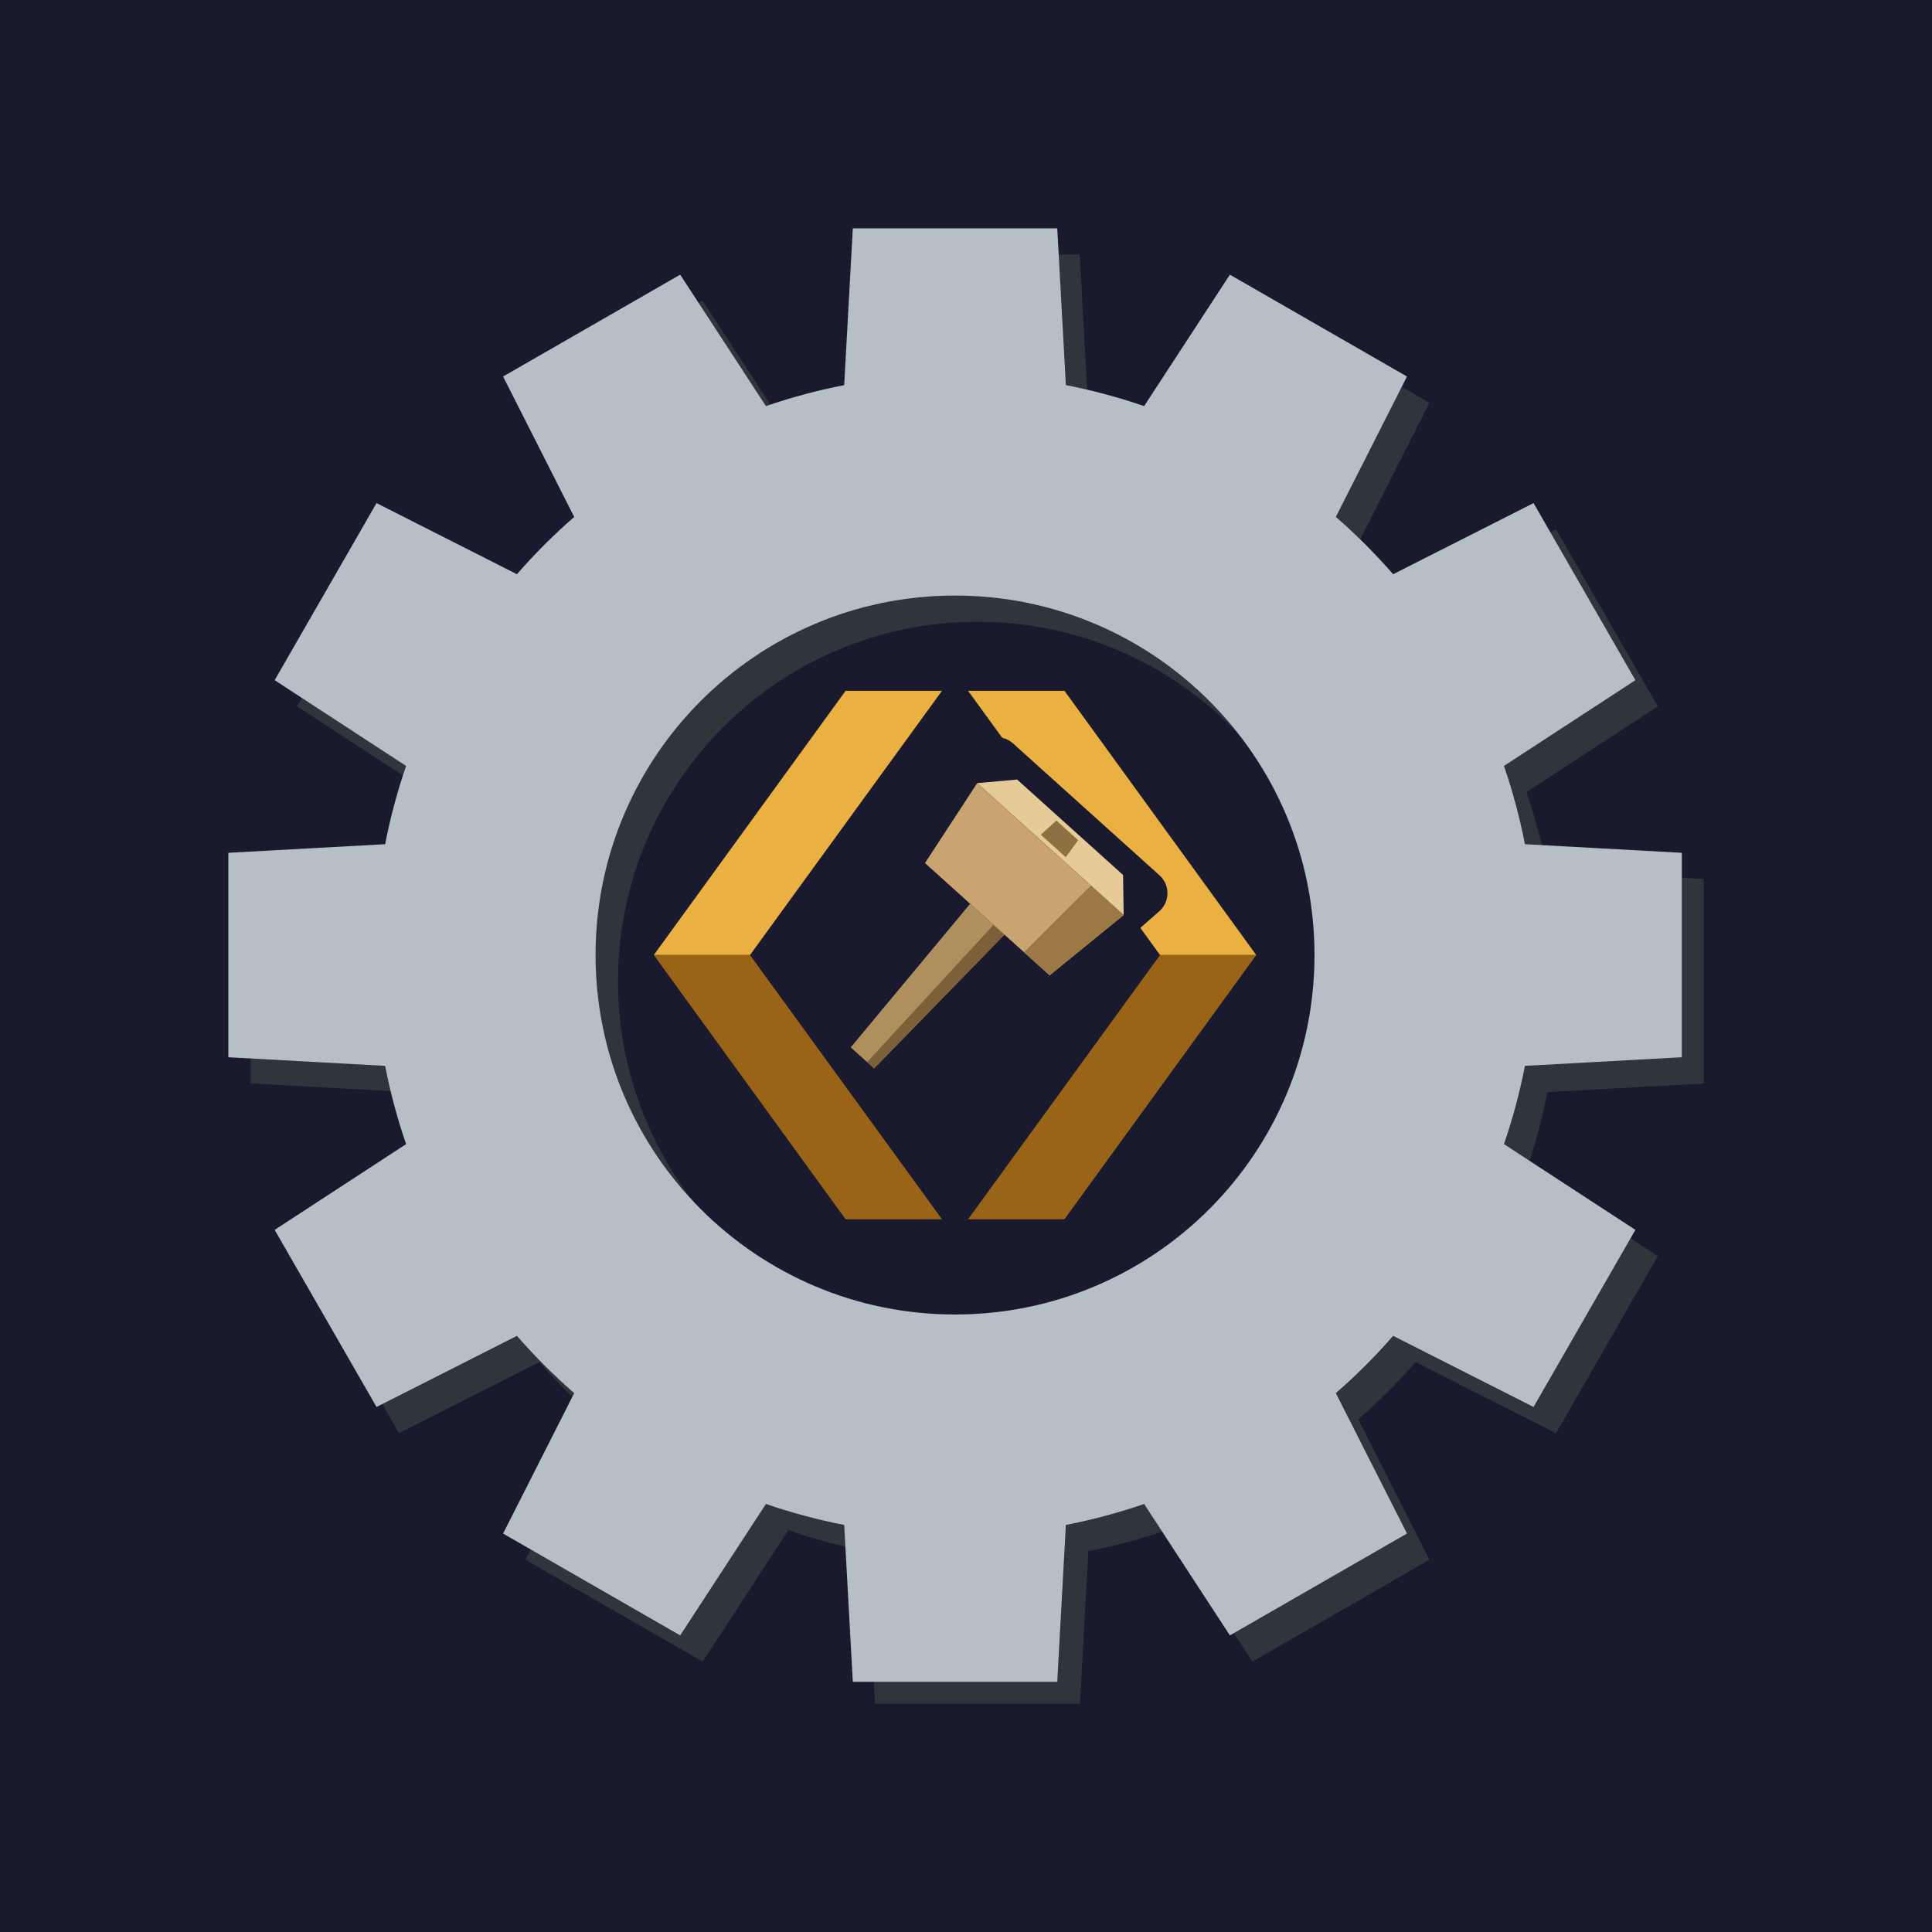
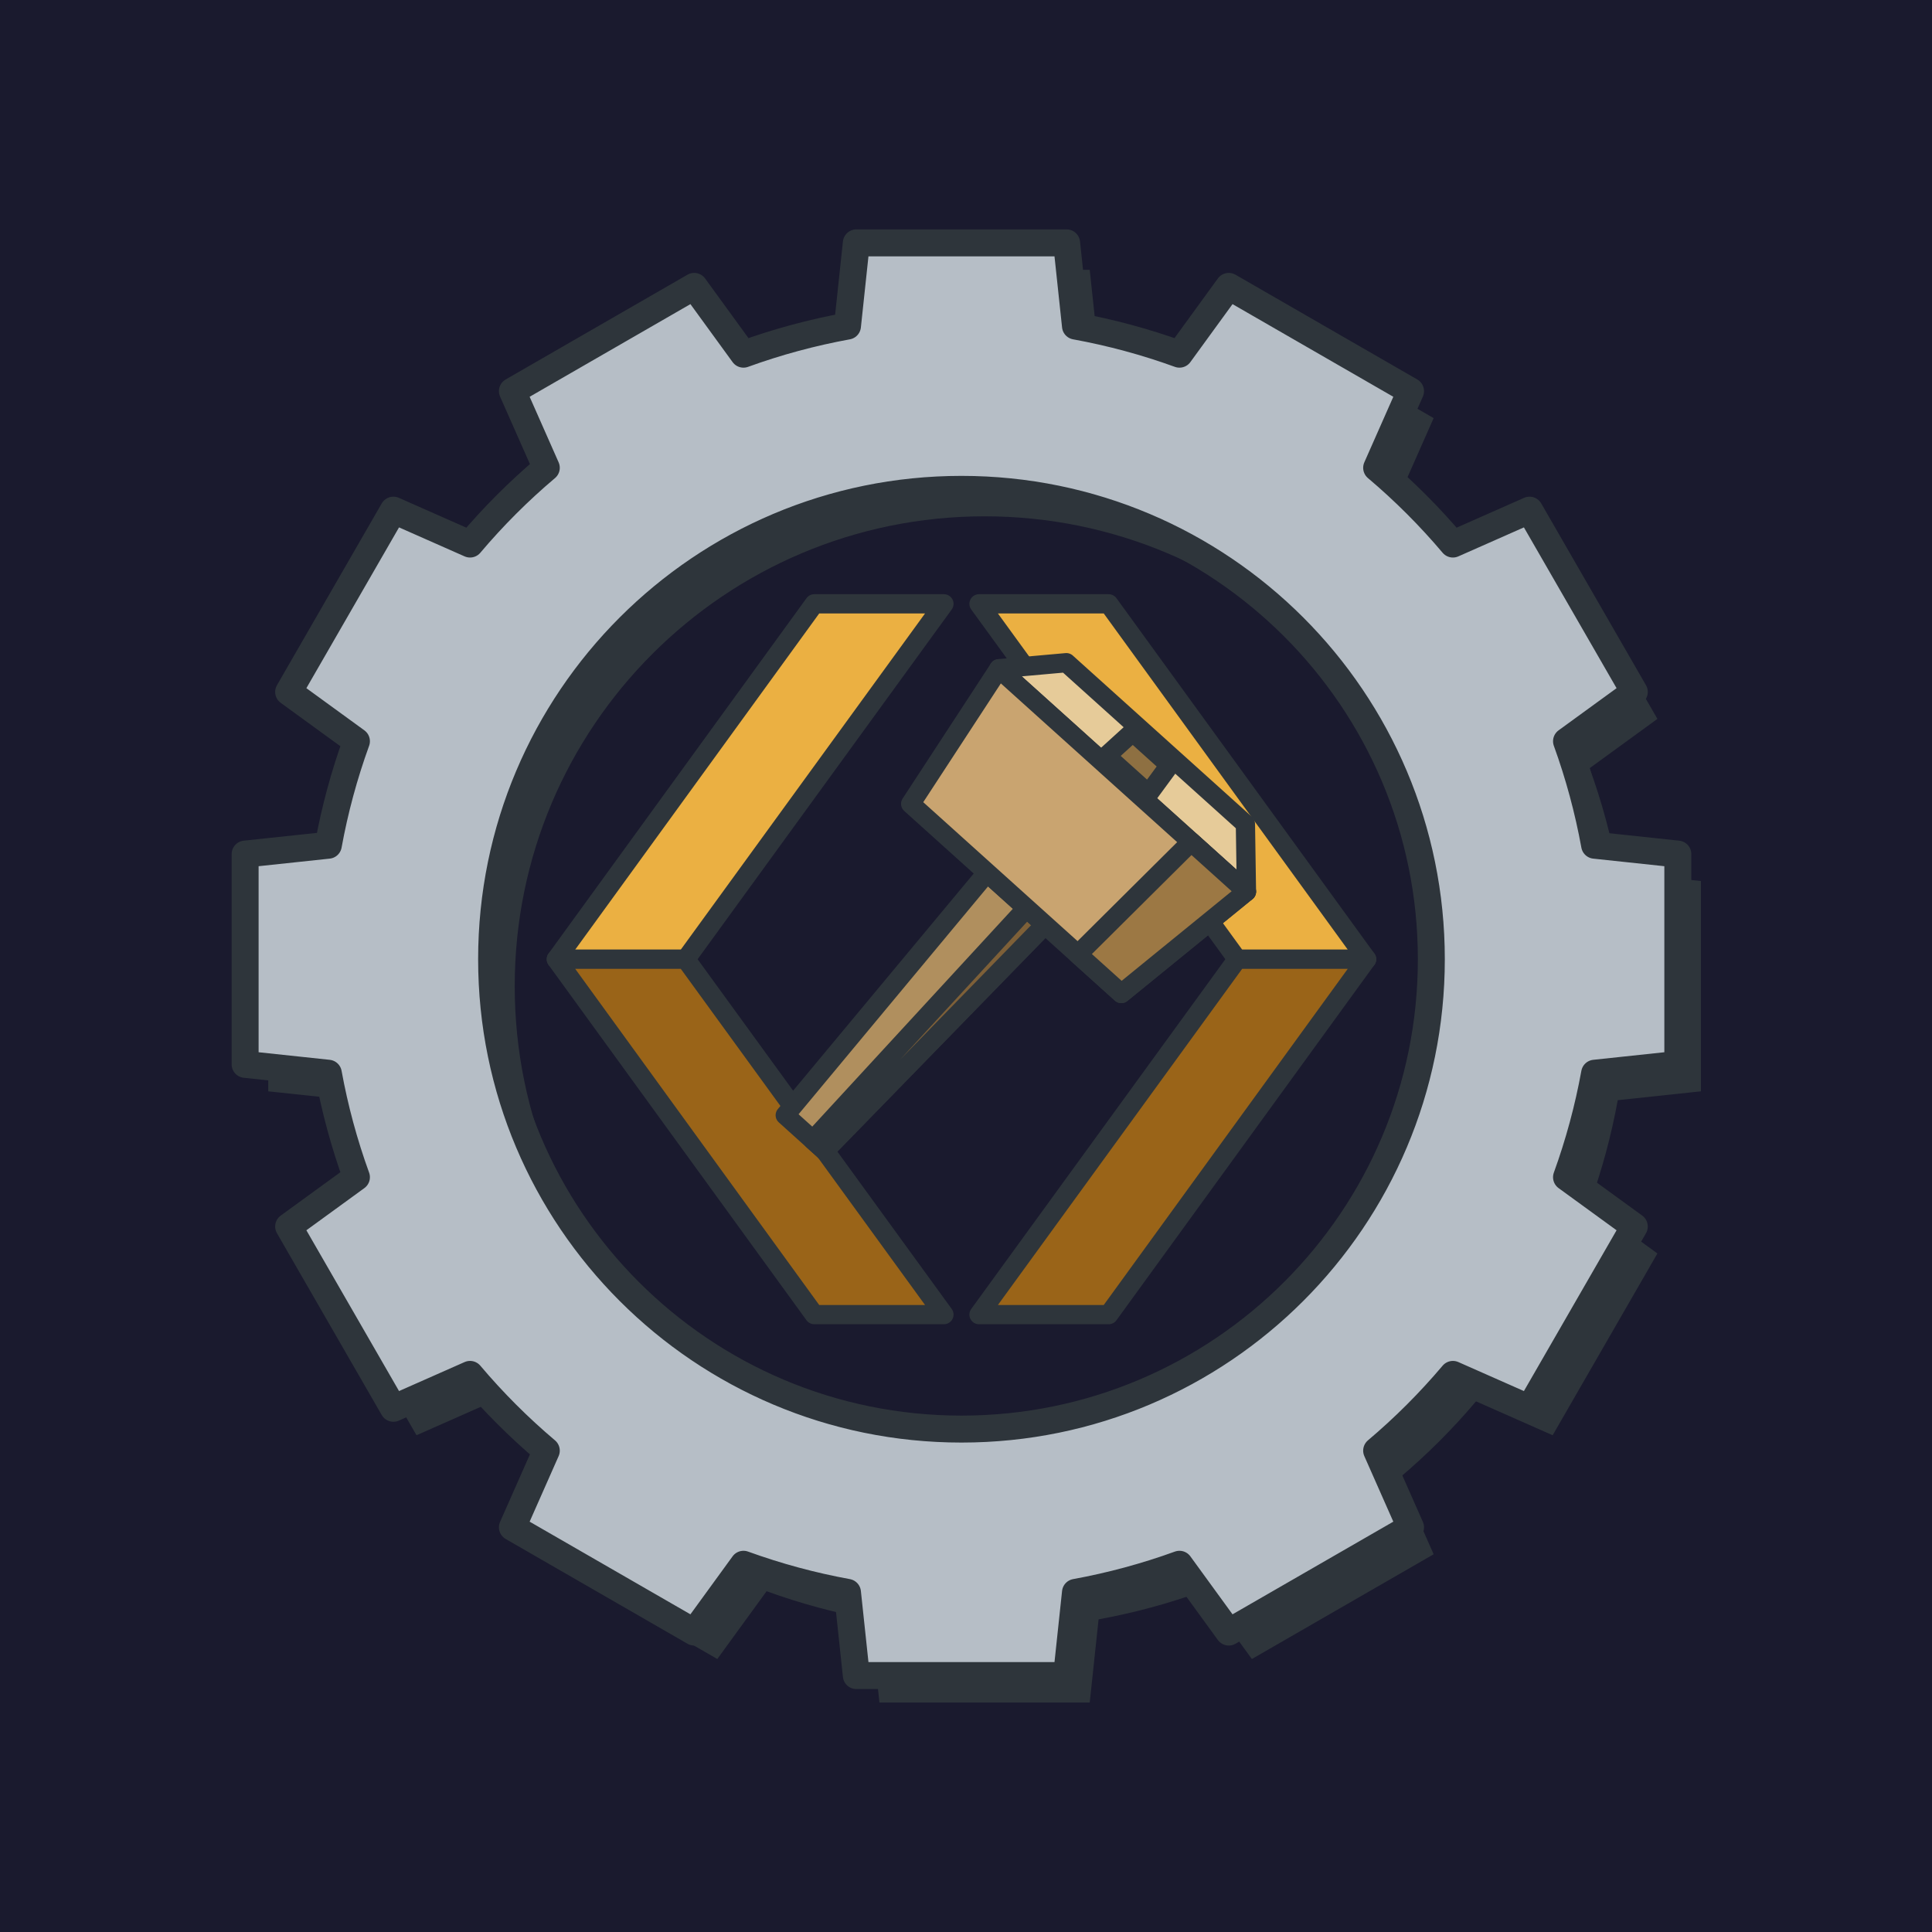
<svg xmlns="http://www.w3.org/2000/svg" width="144" height="144" viewBox="0 0 144 144">
  <rect width="144" height="144" fill="#1a1a2e" />
-   <svg x="17" y="17" width="110" height="110" viewBox="5.86 5.86 394.14 394.14" preserveAspectRatio="xMidYMid meet">
+   <svg x="17" y="17" width="110" height="110" viewBox="10.16 10.16 382.03 383.2" preserveAspectRatio="xMidYMid meet">
    <defs>
-       <path id="gear-body" fill-rule="evenodd" d="M170.4,47.8 L172.7,5.9 L227.3,5.9 L229.6,47.8 A155,155 0 0 1 250.5,53.4L250.5,53.4 L273.4,18.3 L320.7,45.5 L301.7,83 A155,155 0 0 1 317,98.3L317,98.3 L354.5,79.3 L381.7,126.6 L346.6,149.5 A155,155 0 0 1 352.2,170.4L352.2,170.4 L394.1,172.7 L394.1,227.3 L352.2,229.6 A155,155 0 0 1 346.6,250.5L346.6,250.5 L381.7,273.4 L354.5,320.7 L317,301.7 A155,155 0 0 1 301.7,317L301.7,317 L320.7,354.5 L273.4,381.7 L250.5,346.6 A155,155 0 0 1 229.6,352.2L229.6,352.2 L227.3,394.1 L172.7,394.1 L170.4,352.2 A155,155 0 0 1 149.5,346.6L149.5,346.6 L126.6,381.7 L79.3,354.5 L98.3,317 A155,155 0 0 1 83,301.7L83,301.7 L45.5,320.7 L18.3,273.4 L53.4,250.5 A155,155 0 0 1 47.8,229.6L47.8,229.6 L5.9,227.3 L5.9,172.7 L47.8,170.4 A155,155 0 0 1 53.4,149.5L53.4,149.5 L18.3,126.6 L45.5,79.3 L83,98.3 A155,155 0 0 1 98.3,83L98.3,83 L79.3,45.5 L126.6,18.3 L149.5,53.4 A155,155 0 0 1 170.4,47.8 Z M200,104 A96,96 0 1 1 200,296 A96,96 0 1 1 200,104 Z" />
-       <g id="tags">
+       <path id="gear-body" fill-rule="evenodd" d="M170.4,35.6 L172.7,14 L227.3,14 L229.6,35.6 A167,167 0 0 1 256.6,42.9 L269.4,25.3 L316.6,52.5 L307.8,72.4 A167,167 0 0 1 327.6,92.2 L347.5,83.4 L374.7,130.6 L357.1,143.4 A167,167 0 0 1 364.4,170.4 L386,172.7 L386,227.3 L364.4,229.6 A167,167 0 0 1 357.1,256.6 L374.7,269.4 L347.5,316.6 L327.6,307.8 A167,167 0 0 1 307.8,327.6 L316.6,347.5 L269.4,374.7 L256.6,357.1 A167,167 0 0 1 229.6,364.4 L227.3,386 L172.7,386 L170.4,364.4 A167,167 0 0 1 143.4,357.1 L130.6,374.7 L83.4,347.5 L92.2,327.6 A167,167 0 0 1 72.4,307.8 L52.5,316.6 L25.3,269.4 L42.9,256.6 A167,167 0 0 1 35.6,229.6 L14,227.3 L14,172.7 L35.6,170.4 A167,167 0 0 1 42.9,143.4 L25.3,130.6 L52.5,83.4 L72.4,92.2 A167,167 0 0 1 92.2,72.4 L83.4,52.5 L130.6,25.3 L143.4,42.9 A167,167 0 0 1 170.4,35.6 Z M200,78 A122,122 0 1 1 200,322 A122,122 0 1 1 200,78 Z" />
+       <g id="tags" stroke="#2E353B" stroke-width="7.353" stroke-linejoin="round">
        <path fill="#EBB042" d="M143.8,64.3 L45.3,200 L94.7,200 L193.3,64.3 Z" />
        <path fill="#9A6418" d="M45.3,200 L143.8,335.7 L193.3,335.7 L94.7,200 Z" />
        <path fill="#EBB042" d="M256.2,64.3 L354.7,200 L305.3,200 L206.7,64.3 Z" />
        <path fill="#9A6418" d="M354.7,200 L256.2,335.7 L206.7,335.7 L305.3,200 Z" />
      </g>
      <g id="mallet">
-         <g transform="rotate(42 200 200)">
+         <g transform="rotate(42 200 200)" stroke="#2E353B" stroke-width="10.87" stroke-linejoin="round">
          <path fill="#B08F5E" d="M178,154 L222,154 L215,332 L185,332 Z" />
          <path fill="#7E6038" d="M208,154 L222,154 L215,332 L206,332 Z" />
          <path fill="#E6CB99" d="M106,64 L132,36 L268,36 L294,64 Z" />
          <path fill="#8E7042" d="M186,40 L214,40 L216,60 L184,60 Z" />
          <path fill="#C9A470" d="M106,64 L294,64 L280,154 L120,154 Z" />
          <path fill="#9C7844" d="M252,64 L294,64 L280,154 L247,154 Z" />
        </g>
      </g>
-       <mask id="cut-lockup">
-         <rect width="400" height="400" fill="#fff" />
-         <g transform="translate(200 200) scale(.28) translate(-200 -200)" stroke="#000" stroke-width="46" stroke-linejoin="round" fill="#000">
-           <path transform="rotate(42 200 200)" d="M178,154 L222,154 L215,332 L185,332 Z" />
-           <path transform="rotate(42 200 200)" d="M106,36 L294,36 L280,154 L120,154 Z" />
-         </g>
-       </mask>
    </defs>
-     <g mask="url(#cut-lockup)">
+     <g>
      <use href="#gear-body" transform="translate(6,7)" fill="#2E353B" />
-       <use href="#gear-body" fill="#B6BEC6" />
-       <g transform="translate(200 200) scale(.52) translate(-200 -200)">
+       <use href="#gear-body" fill="#B6BEC6" stroke="#2E353B" stroke-width="7.0" stroke-linejoin="round" />
+       <g transform="translate(200 200) scale(.68) translate(-200 -200)">
        <use href="#tags" />
      </g>
    </g>
-     <g transform="translate(200 200) scale(.28) translate(-200 -200)">
+     <g transform="translate(200 200) scale(.46) translate(-200 -200)">
      <use href="#mallet" />
    </g>
  </svg>
</svg>
